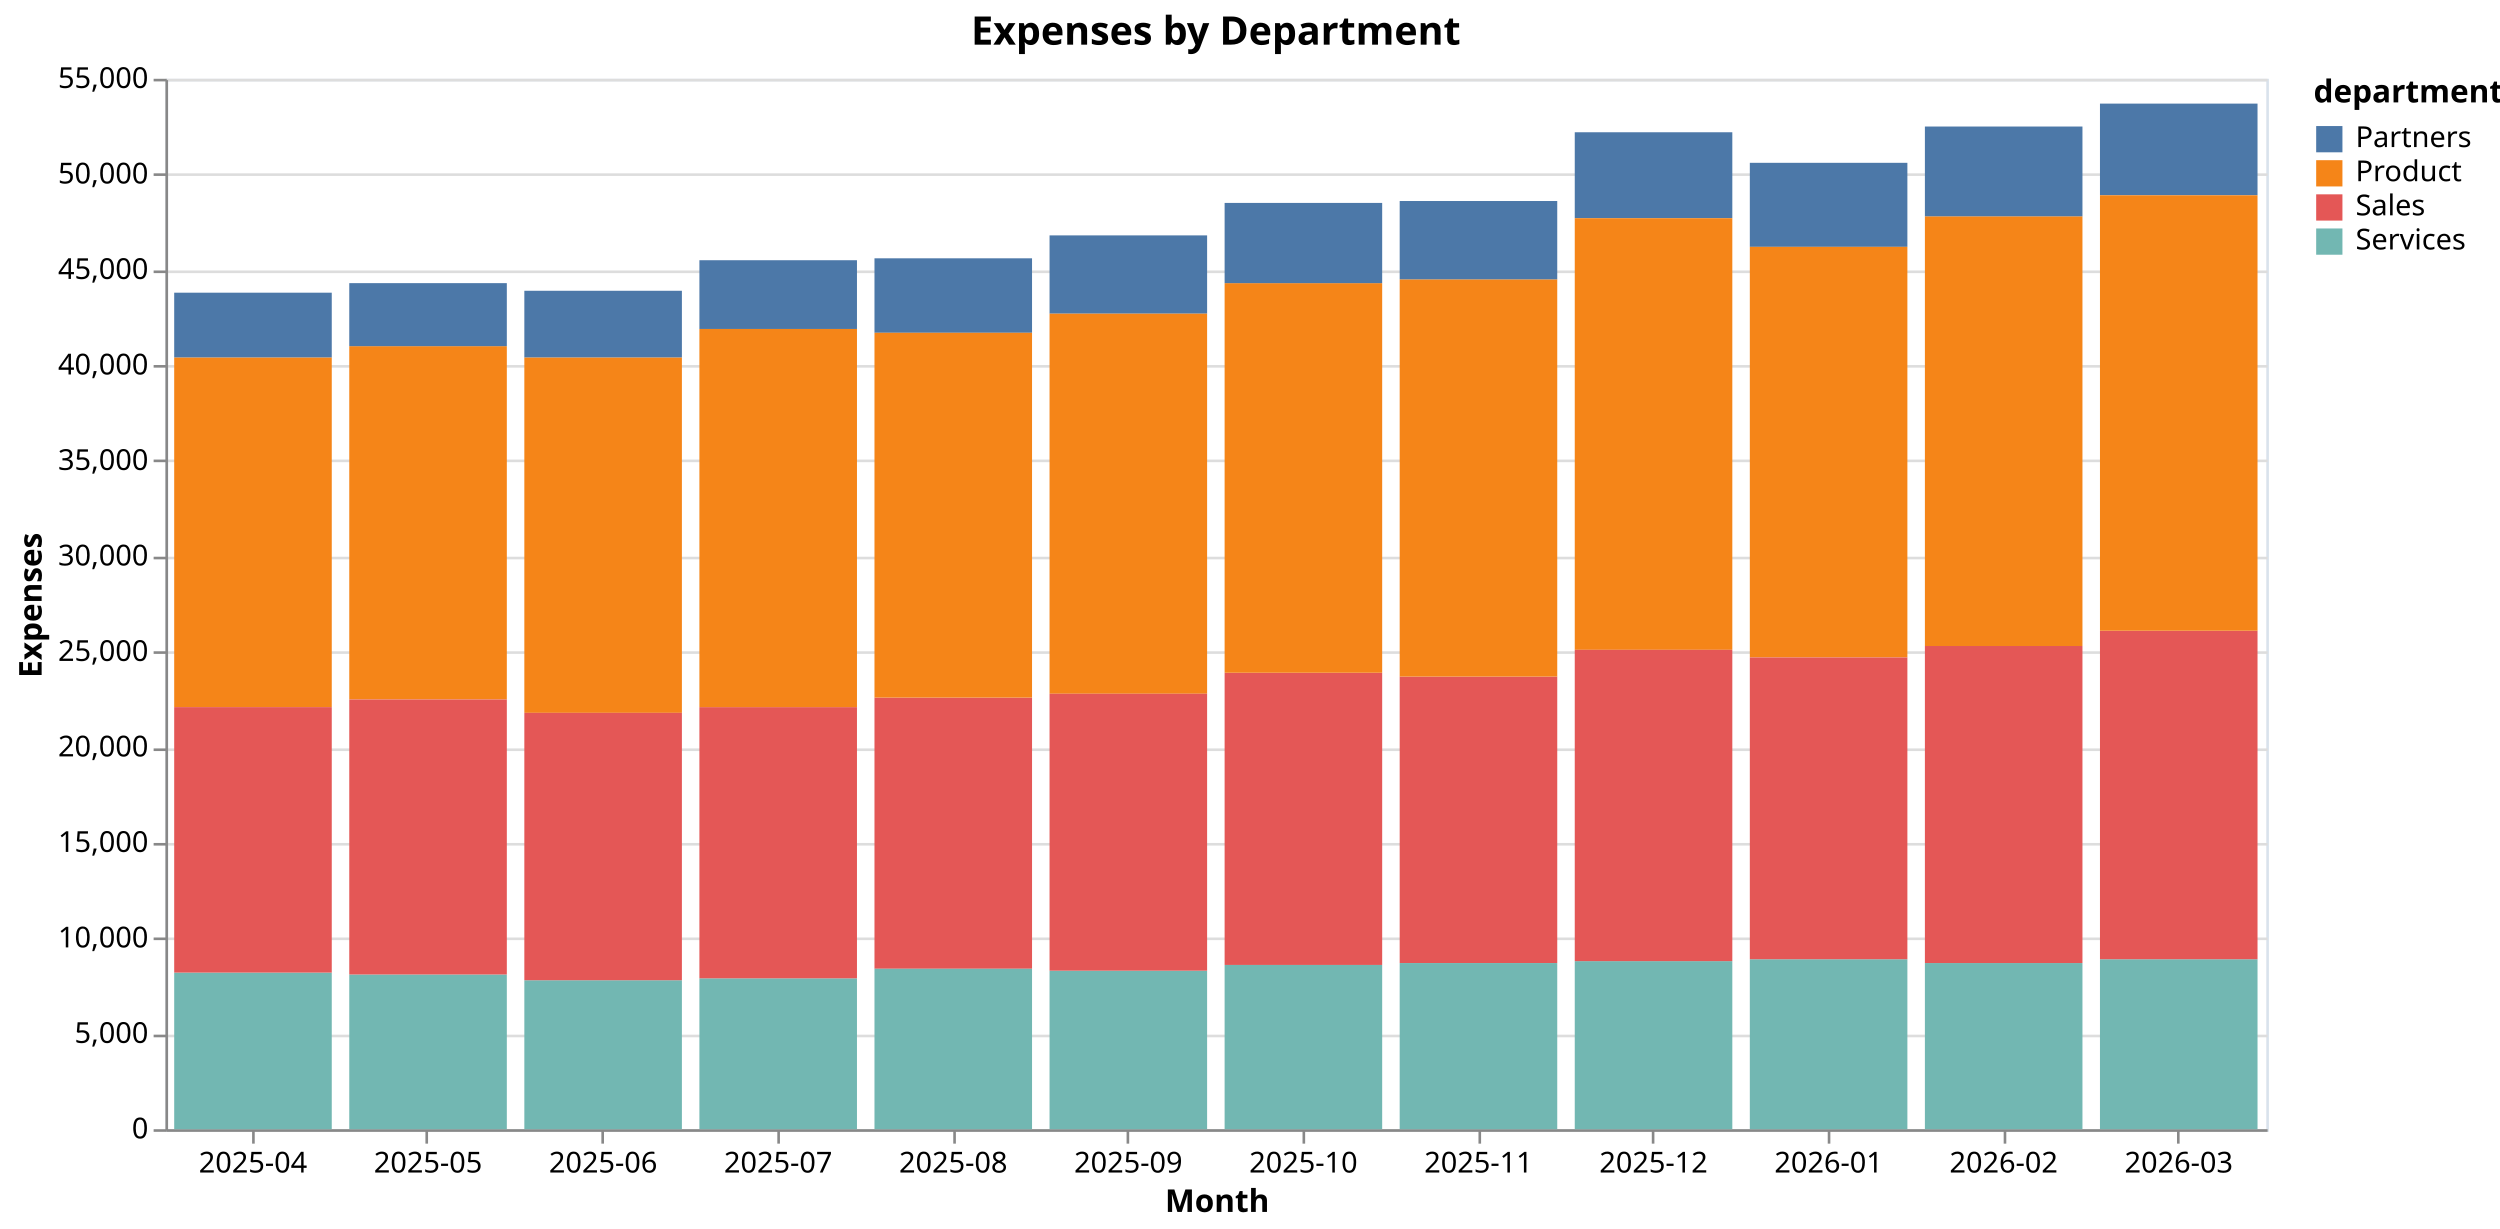
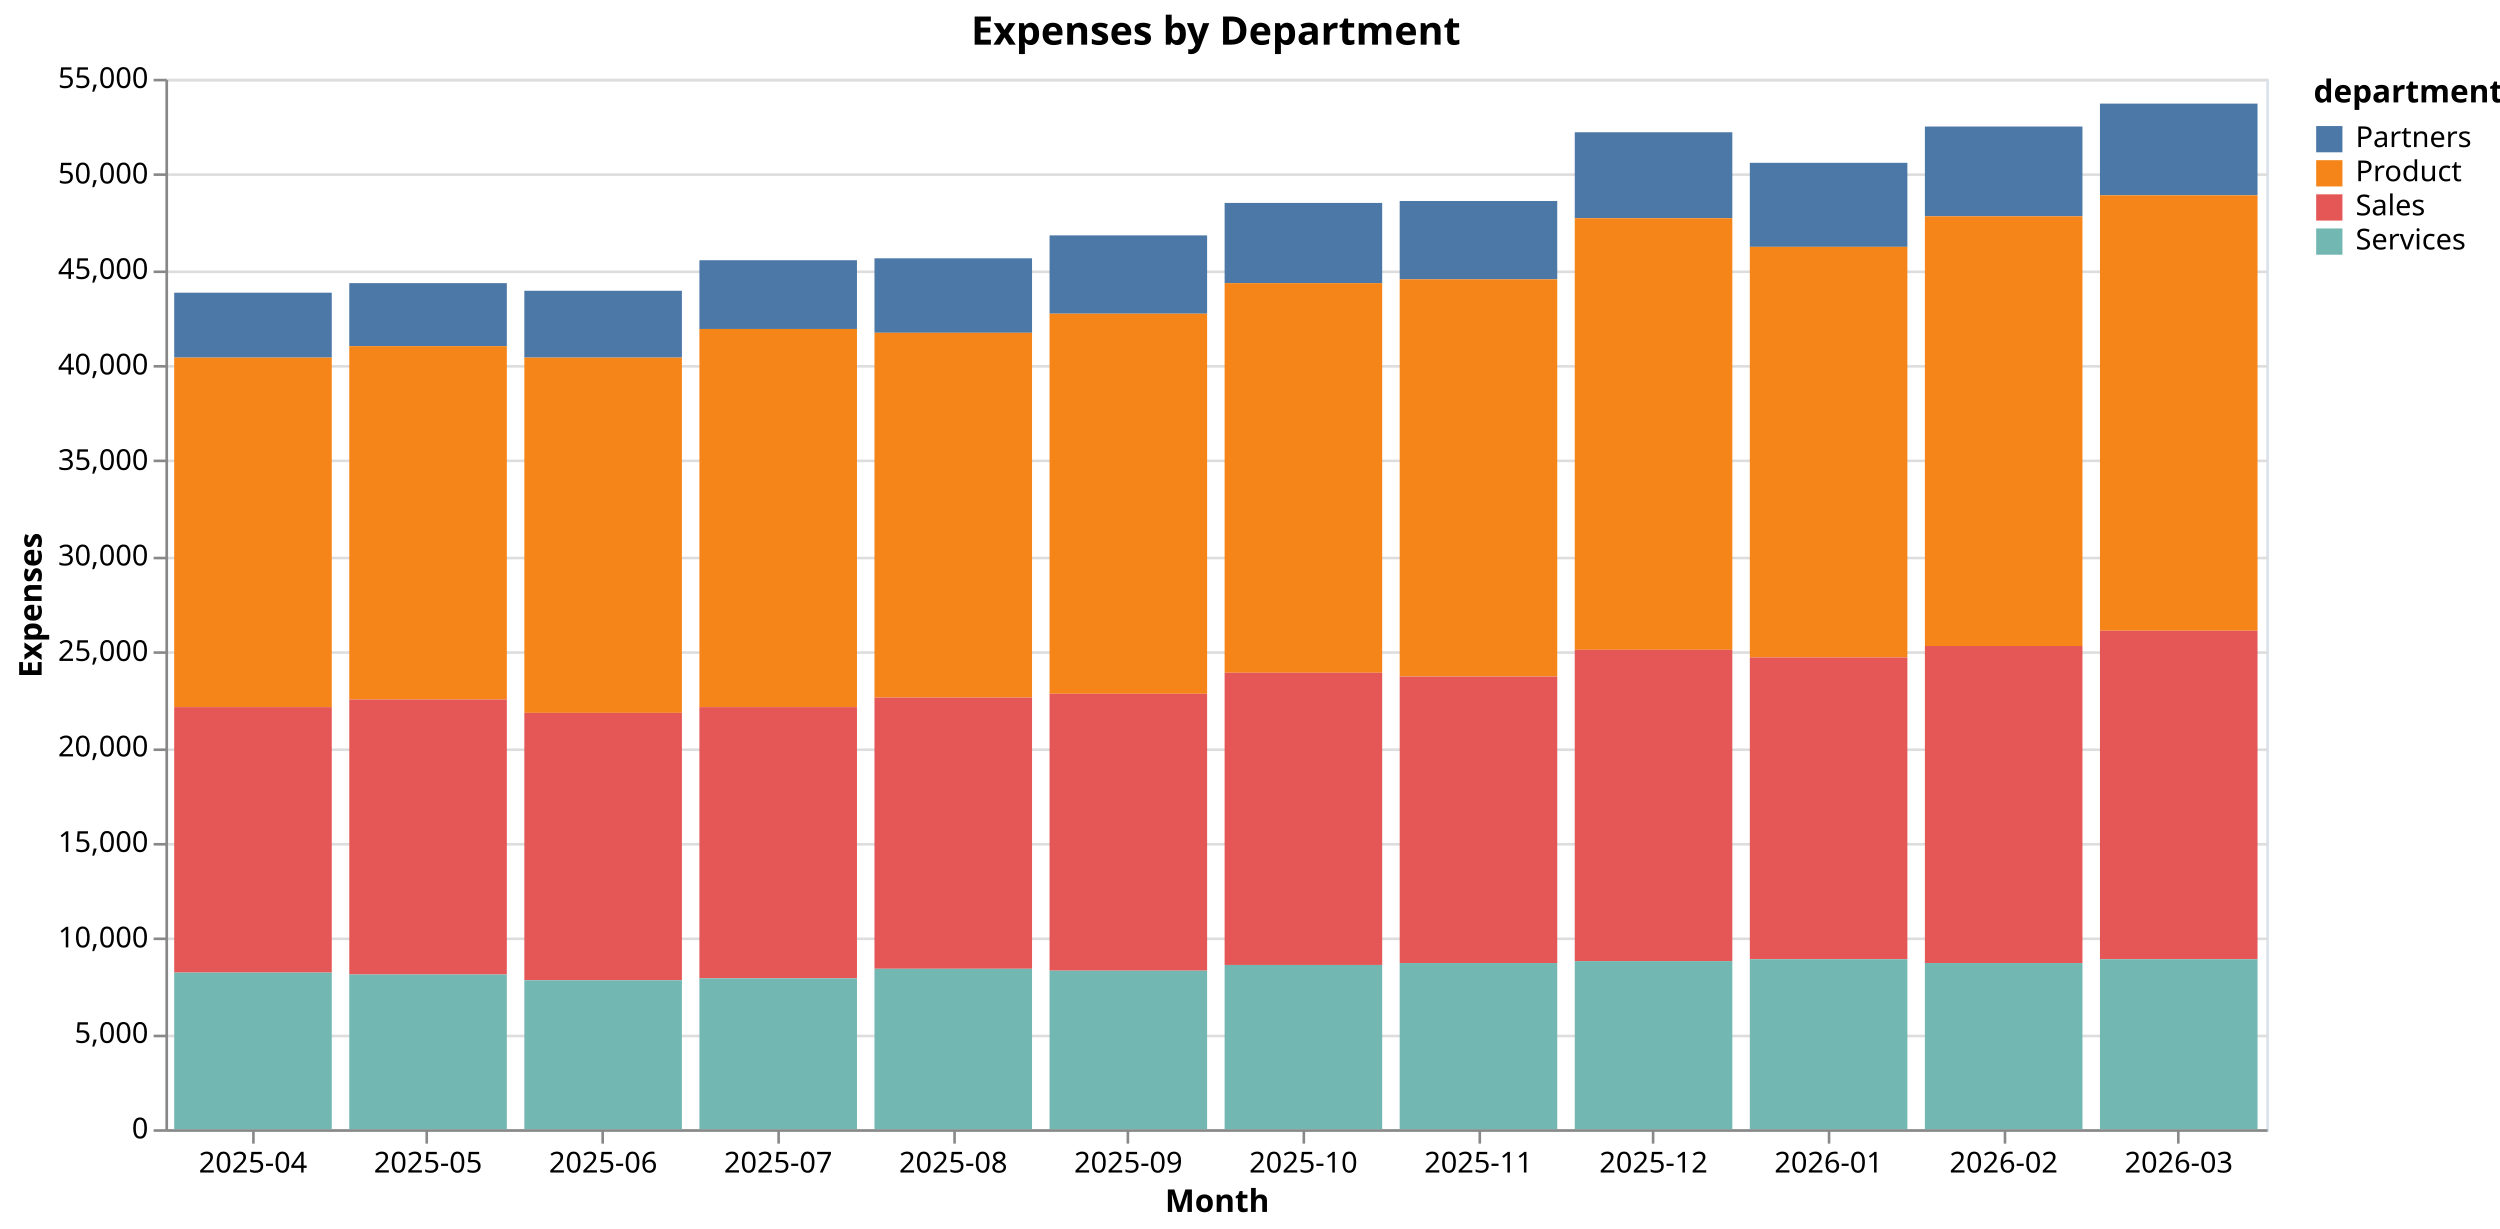
<svg xmlns="http://www.w3.org/2000/svg" version="1.1" class="marks" width="952" height="468" viewBox="0 0 952 468">
  <style>@font-face{font-family:'Hanken Grotesk';src:url('../assets/fonts/HankenGrotesk-Regular.ttf') format('truetype');font-weight:400;font-style:normal;}@font-face{font-family:'Hanken Grotesk';src:url('../assets/fonts/HankenGrotesk-Medium.ttf') format('truetype');font-weight:500;font-style:normal;}@font-face{font-family:'Hanken Grotesk';src:url('../assets/fonts/HankenGrotesk-SemiBold.ttf') format('truetype');font-weight:600;font-style:normal;}@font-face{font-family:'Hanken Grotesk';src:url('../assets/fonts/HankenGrotesk-Bold.ttf') format('truetype');font-weight:700;font-style:normal;}</style>
  <rect width="952" height="468" fill="white" />
  <g fill="none" stroke-miterlimit="10" transform="translate(63,30)">
    <g class="mark-group role-frame root" role="graphics-object" aria-roledescription="group mark container">
      <g transform="translate(0,0)">
        <path class="background" aria-hidden="true" d="M0.5,0.5h800v400h-800Z" stroke="#d9e2ec" />
        <g>
          <g class="mark-group role-axis" aria-hidden="true">
            <g transform="translate(0.5,0.5)">
              <path class="background" aria-hidden="true" d="M0,0h0v0h0Z" pointer-events="none" />
              <g>
                <g class="mark-rule role-axis-grid" pointer-events="none">
                  <line transform="translate(0,400)" x2="800" y2="0" stroke="#ddd" stroke-width="1" opacity="1" />
                  <line transform="translate(0,364)" x2="800" y2="0" stroke="#ddd" stroke-width="1" opacity="1" />
                  <line transform="translate(0,327)" x2="800" y2="0" stroke="#ddd" stroke-width="1" opacity="1" />
                  <line transform="translate(0,291)" x2="800" y2="0" stroke="#ddd" stroke-width="1" opacity="1" />
                  <line transform="translate(0,255)" x2="800" y2="0" stroke="#ddd" stroke-width="1" opacity="1" />
                  <line transform="translate(0,218)" x2="800" y2="0" stroke="#ddd" stroke-width="1" opacity="1" />
                  <line transform="translate(0,182)" x2="800" y2="0" stroke="#ddd" stroke-width="1" opacity="1" />
                  <line transform="translate(0,145)" x2="800" y2="0" stroke="#ddd" stroke-width="1" opacity="1" />
                  <line transform="translate(0,109)" x2="800" y2="0" stroke="#ddd" stroke-width="1" opacity="1" />
                  <line transform="translate(0,73)" x2="800" y2="0" stroke="#ddd" stroke-width="1" opacity="1" />
                  <line transform="translate(0,36)" x2="800" y2="0" stroke="#ddd" stroke-width="1" opacity="1" />
                  <line transform="translate(0,0)" x2="800" y2="0" stroke="#ddd" stroke-width="1" opacity="1" />
                </g>
              </g>
              <path class="foreground" aria-hidden="true" d="" pointer-events="none" display="none" />
            </g>
          </g>
          <g class="mark-group role-axis" role="graphics-symbol" aria-roledescription="axis" aria-label="X-axis titled 'Month' for a discrete scale with 12 values: 2025-04, 2025-05, 2025-06, 2025-07, 2025-08, ending with 2026-03">
            <g transform="translate(0.5,400.5)">
              <path class="background" aria-hidden="true" d="M0,0h0v0h0Z" pointer-events="none" />
              <g>
                <g class="mark-rule role-axis-tick" pointer-events="none">
                  <line transform="translate(33,0)" x2="0" y2="5" stroke="#888" stroke-width="1" opacity="1" />
                  <line transform="translate(99,0)" x2="0" y2="5" stroke="#888" stroke-width="1" opacity="1" />
                  <line transform="translate(166,0)" x2="0" y2="5" stroke="#888" stroke-width="1" opacity="1" />
                  <line transform="translate(233,0)" x2="0" y2="5" stroke="#888" stroke-width="1" opacity="1" />
                  <line transform="translate(300,0)" x2="0" y2="5" stroke="#888" stroke-width="1" opacity="1" />
                  <line transform="translate(366,0)" x2="0" y2="5" stroke="#888" stroke-width="1" opacity="1" />
                  <line transform="translate(433,0)" x2="0" y2="5" stroke="#888" stroke-width="1" opacity="1" />
                  <line transform="translate(500,0)" x2="0" y2="5" stroke="#888" stroke-width="1" opacity="1" />
                  <line transform="translate(566,0)" x2="0" y2="5" stroke="#888" stroke-width="1" opacity="1" />
                  <line transform="translate(633,0)" x2="0" y2="5" stroke="#888" stroke-width="1" opacity="1" />
                  <line transform="translate(700,0)" x2="0" y2="5" stroke="#888" stroke-width="1" opacity="1" />
                  <line transform="translate(766,0)" x2="0" y2="5" stroke="#888" stroke-width="1" opacity="1" />
                </g>
                <g class="mark-text role-axis-label" pointer-events="none">
                  <text text-anchor="middle" transform="translate(32.83333,16)" font-family="Hanken Grotesk" font-size="11px" fill="#000" opacity="1">2025-04</text>
                  <text text-anchor="middle" transform="translate(99.5,16)" font-family="Hanken Grotesk" font-size="11px" fill="#000" opacity="1">2025-05</text>
                  <text text-anchor="middle" transform="translate(166.1667,16)" font-family="Hanken Grotesk" font-size="11px" fill="#000" opacity="1">2025-06</text>
                  <text text-anchor="middle" transform="translate(232.8333,16)" font-family="Hanken Grotesk" font-size="11px" fill="#000" opacity="1">2025-07</text>
                  <text text-anchor="middle" transform="translate(299.5,16)" font-family="Hanken Grotesk" font-size="11px" fill="#000" opacity="1">2025-08</text>
                  <text text-anchor="middle" transform="translate(366.1667,16)" font-family="Hanken Grotesk" font-size="11px" fill="#000" opacity="1">2025-09</text>
                  <text text-anchor="middle" transform="translate(432.8333,16)" font-family="Hanken Grotesk" font-size="11px" fill="#000" opacity="1">2025-10</text>
                  <text text-anchor="middle" transform="translate(499.5,16)" font-family="Hanken Grotesk" font-size="11px" fill="#000" opacity="1">2025-11</text>
                  <text text-anchor="middle" transform="translate(566.1667,16)" font-family="Hanken Grotesk" font-size="11px" fill="#000" opacity="1">2025-12</text>
                  <text text-anchor="middle" transform="translate(632.8333,16)" font-family="Hanken Grotesk" font-size="11px" fill="#000" opacity="1">2026-01</text>
                  <text text-anchor="middle" transform="translate(699.5,16)" font-family="Hanken Grotesk" font-size="11px" fill="#000" opacity="1">2026-02</text>
                  <text text-anchor="middle" transform="translate(766.1667,16)" font-family="Hanken Grotesk" font-size="11px" fill="#000" opacity="1">2026-03</text>
                </g>
                <g class="mark-rule role-axis-domain" pointer-events="none">
                  <line transform="translate(0,0)" x2="800" y2="0" stroke="#888" stroke-width="1" opacity="1" />
                </g>
                <g class="mark-text role-axis-title" pointer-events="none">
                  <text text-anchor="middle" transform="translate(400,31)" font-family="Hanken Grotesk" font-size="12px" font-weight="600" fill="#000" opacity="1">Month</text>
                </g>
              </g>
              <path class="foreground" aria-hidden="true" d="" pointer-events="none" display="none" />
            </g>
          </g>
          <g class="mark-group role-axis" role="graphics-symbol" aria-roledescription="axis" aria-label="Y-axis titled 'Expenses' for a linear scale with values from 0 to 55,000">
            <g transform="translate(0.5,0.5)">
              <path class="background" aria-hidden="true" d="M0,0h0v0h0Z" pointer-events="none" />
              <g>
                <g class="mark-rule role-axis-tick" pointer-events="none">
                  <line transform="translate(0,400)" x2="-5" y2="0" stroke="#888" stroke-width="1" opacity="1" />
                  <line transform="translate(0,364)" x2="-5" y2="0" stroke="#888" stroke-width="1" opacity="1" />
                  <line transform="translate(0,327)" x2="-5" y2="0" stroke="#888" stroke-width="1" opacity="1" />
                  <line transform="translate(0,291)" x2="-5" y2="0" stroke="#888" stroke-width="1" opacity="1" />
                  <line transform="translate(0,255)" x2="-5" y2="0" stroke="#888" stroke-width="1" opacity="1" />
                  <line transform="translate(0,218)" x2="-5" y2="0" stroke="#888" stroke-width="1" opacity="1" />
                  <line transform="translate(0,182)" x2="-5" y2="0" stroke="#888" stroke-width="1" opacity="1" />
                  <line transform="translate(0,145)" x2="-5" y2="0" stroke="#888" stroke-width="1" opacity="1" />
                  <line transform="translate(0,109)" x2="-5" y2="0" stroke="#888" stroke-width="1" opacity="1" />
                  <line transform="translate(0,73)" x2="-5" y2="0" stroke="#888" stroke-width="1" opacity="1" />
                  <line transform="translate(0,36)" x2="-5" y2="0" stroke="#888" stroke-width="1" opacity="1" />
                  <line transform="translate(0,0)" x2="-5" y2="0" stroke="#888" stroke-width="1" opacity="1" />
                </g>
                <g class="mark-text role-axis-label" pointer-events="none">
                  <text text-anchor="end" transform="translate(-7,403)" font-family="Hanken Grotesk" font-size="11px" fill="#000" opacity="1">0</text>
                  <text text-anchor="end" transform="translate(-7,366.6364)" font-family="Hanken Grotesk" font-size="11px" fill="#000" opacity="1">5,000</text>
                  <text text-anchor="end" transform="translate(-7,330.2727)" font-family="Hanken Grotesk" font-size="11px" fill="#000" opacity="1">10,000</text>
                  <text text-anchor="end" transform="translate(-7,293.9091)" font-family="Hanken Grotesk" font-size="11px" fill="#000" opacity="1">15,000</text>
                  <text text-anchor="end" transform="translate(-7,257.5455)" font-family="Hanken Grotesk" font-size="11px" fill="#000" opacity="1">20,000</text>
                  <text text-anchor="end" transform="translate(-7,221.1818)" font-family="Hanken Grotesk" font-size="11px" fill="#000" opacity="1">25,000</text>
                  <text text-anchor="end" transform="translate(-7,184.8182)" font-family="Hanken Grotesk" font-size="11px" fill="#000" opacity="1">30,000</text>
                  <text text-anchor="end" transform="translate(-7,148.4545)" font-family="Hanken Grotesk" font-size="11px" fill="#000" opacity="1">35,000</text>
                  <text text-anchor="end" transform="translate(-7,112.0909)" font-family="Hanken Grotesk" font-size="11px" fill="#000" opacity="1">40,000</text>
                  <text text-anchor="end" transform="translate(-7,75.72727)" font-family="Hanken Grotesk" font-size="11px" fill="#000" opacity="1">45,000</text>
                  <text text-anchor="end" transform="translate(-7,39.36364)" font-family="Hanken Grotesk" font-size="11px" fill="#000" opacity="1">50,000</text>
                  <text text-anchor="end" transform="translate(-7,3)" font-family="Hanken Grotesk" font-size="11px" fill="#000" opacity="1">55,000</text>
                </g>
                <g class="mark-rule role-axis-domain" pointer-events="none">
                  <line transform="translate(0,400)" x2="0" y2="-400" stroke="#888" stroke-width="1" opacity="1" />
                </g>
                <g class="mark-text role-axis-title" pointer-events="none">
                  <text text-anchor="middle" transform="translate(-44.64453,200) rotate(-90) translate(0,-3)" font-family="Hanken Grotesk" font-size="12px" font-weight="600" fill="#000" opacity="1">Expenses</text>
                </g>
              </g>
              <path class="foreground" aria-hidden="true" d="" pointer-events="none" display="none" />
            </g>
          </g>
          <g class="mark-rect role-mark marks" role="graphics-object" aria-roledescription="rect mark container">
+             <path aria-label="Month: 2025-04; Expenses: 3400; department: Partners; month: 2025-04; expenses: 3400" role="graphics-symbol" aria-roledescription="bar" d="M3.333,81.455h60v24.727h-60Z" fill="#4c78a8" opacity="1" />
+             <path aria-label="Month: 2025-04; Expenses: 18300; department: Product; month: 2025-04; expenses: 18300" role="graphics-symbol" aria-roledescription="bar" d="M3.333,106.182h60v133.091h-60Z" fill="#f58518" opacity="1" />
+             <path aria-label="Month: 2025-04; Expenses: 13900; department: Sales; month: 2025-04; expenses: 13900" role="graphics-symbol" aria-roledescription="bar" d="M3.333,239.273h60v101.091h-60Z" fill="#e45756" opacity="1" />
+             <path aria-label="Month: 2025-04; Expenses: 8200; department: Services; month: 2025-04; expenses: 8200" role="graphics-symbol" aria-roledescription="bar" d="M3.333,340.364h60v59.636h-60Z" fill="#72b7b2" opacity="1" />
+             <path aria-label="Month: 2025-05; Expenses: 3300; department: Partners; month: 2025-05; expenses: 3300" role="graphics-symbol" aria-roledescription="bar" d="M70,77.818h60v24h-60Z" fill="#4c78a8" opacity="1" />
+             <path aria-label="Month: 2025-05; Expenses: 18500; department: Product; month: 2025-05; expenses: 18500" role="graphics-symbol" aria-roledescription="bar" d="M70,101.818h60v134.545h-60Z" fill="#f58518" opacity="1" />
+             <path aria-label="Month: 2025-05; Expenses: 14400; department: Sales; month: 2025-05; expenses: 14400" role="graphics-symbol" aria-roledescription="bar" d="M70,236.364h60v104.727h-60Z" fill="#e45756" opacity="1" />
+             <path aria-label="Month: 2025-05; Expenses: 8100; department: Services; month: 2025-05; expenses: 8100" role="graphics-symbol" aria-roledescription="bar" d="M70,341.091h60v58.909h-60Z" fill="#72b7b2" opacity="1" />
+             <path aria-label="Month: 2025-06; Expenses: 3500; department: Partners; month: 2025-06; expenses: 3500" role="graphics-symbol" aria-roledescription="bar" d="M136.667,80.727h60v25.455h-60Z" fill="#4c78a8" opacity="1" />
+             <path aria-label="Month: 2025-06; Expenses: 18600; department: Product; month: 2025-06; expenses: 18600" role="graphics-symbol" aria-roledescription="bar" d="M136.667,106.182h60v135.273h-60Z" fill="#f58518" opacity="1" />
+             <path aria-label="Month: 2025-06; Expenses: 14000; department: Sales; month: 2025-06; expenses: 14000" role="graphics-symbol" aria-roledescription="bar" d="M136.667,241.455h60v101.818h-60Z" fill="#e45756" opacity="1" />
+             <path aria-label="Month: 2025-06; Expenses: 7800; department: Services; month: 2025-06; expenses: 7800" role="graphics-symbol" aria-roledescription="bar" d="M136.667,343.273h60v56.727h-60Z" fill="#72b7b2" opacity="1" />
+             <path aria-label="Month: 2025-07; Expenses: 3600; department: Partners; month: 2025-07; expenses: 3600" role="graphics-symbol" aria-roledescription="bar" d="M203.333,69.091h60v26.182h-60Z" fill="#4c78a8" opacity="1" />
+             <path aria-label="Month: 2025-07; Expenses: 19800; department: Product; month: 2025-07; expenses: 19800" role="graphics-symbol" aria-roledescription="bar" d="M203.333,95.273h60v144h-60Z" fill="#f58518" opacity="1" />
+             <path aria-label="Month: 2025-07; Expenses: 14200; department: Sales; month: 2025-07; expenses: 14200" role="graphics-symbol" aria-roledescription="bar" d="M203.333,239.273h60v103.273h-60Z" fill="#e45756" opacity="1" />
            <path aria-label="Month: 2025-07; Expenses: 7900; department: Services; month: 2025-07; expenses: 7900" role="graphics-symbol" aria-roledescription="bar" d="M203.333,342.545h60v57.455h-60Z" fill="#72b7b2" opacity="1" />
-             <path aria-label="Month: 2025-07; Expenses: 3600; department: Partners; month: 2025-07; expenses: 3600" role="graphics-symbol" aria-roledescription="bar" d="M203.333,69.091h60v26.182h-60Z" fill="#4c78a8" opacity="1" />
+             <path aria-label="Month: 2025-08; Expenses: 3900; department: Partners; month: 2025-08; expenses: 3900" role="graphics-symbol" aria-roledescription="bar" d="M270,68.364h60v28.364h-60Z" fill="#4c78a8" opacity="1" />
+             <path aria-label="Month: 2025-08; Expenses: 19100; department: Product; month: 2025-08; expenses: 19100" role="graphics-symbol" aria-roledescription="bar" d="M270,96.727h60v138.909h-60Z" fill="#f58518" opacity="1" />
            <path aria-label="Month: 2025-08; Expenses: 14200; department: Sales; month: 2025-08; expenses: 14200" role="graphics-symbol" aria-roledescription="bar" d="M270,235.636h60v103.273h-60Z" fill="#e45756" opacity="1" />
-             <path aria-label="Month: 2025-05; Expenses: 18500; department: Product; month: 2025-05; expenses: 18500" role="graphics-symbol" aria-roledescription="bar" d="M70,101.818h60v134.545h-60Z" fill="#f58518" opacity="1" />
+             <path aria-label="Month: 2025-08; Expenses: 8400; department: Services; month: 2025-08; expenses: 8400" role="graphics-symbol" aria-roledescription="bar" d="M270,338.909h60v61.091h-60Z" fill="#72b7b2" opacity="1" />
+             <path aria-label="Month: 2025-09; Expenses: 4100; department: Partners; month: 2025-09; expenses: 4100" role="graphics-symbol" aria-roledescription="bar" d="M336.667,59.636h60v29.818h-60Z" fill="#4c78a8" opacity="1" />
+             <path aria-label="Month: 2025-09; Expenses: 19900; department: Product; month: 2025-09; expenses: 19900" role="graphics-symbol" aria-roledescription="bar" d="M336.667,89.455h60v144.727h-60Z" fill="#f58518" opacity="1" />
+             <path aria-label="Month: 2025-09; Expenses: 14500; department: Sales; month: 2025-09; expenses: 14500" role="graphics-symbol" aria-roledescription="bar" d="M336.667,234.182h60v105.455h-60Z" fill="#e45756" opacity="1" />
+             <path aria-label="Month: 2025-09; Expenses: 8300; department: Services; month: 2025-09; expenses: 8300" role="graphics-symbol" aria-roledescription="bar" d="M336.667,339.636h60v60.364h-60Z" fill="#72b7b2" opacity="1" />
+             <path aria-label="Month: 2025-10; Expenses: 4200; department: Partners; month: 2025-10; expenses: 4200" role="graphics-symbol" aria-roledescription="bar" d="M403.333,47.273h60v30.545h-60Z" fill="#4c78a8" opacity="1" />
+             <path aria-label="Month: 2025-10; Expenses: 20400; department: Product; month: 2025-10; expenses: 20400" role="graphics-symbol" aria-roledescription="bar" d="M403.333,77.818h60v148.364h-60Z" fill="#f58518" opacity="1" />
+             <path aria-label="Month: 2025-10; Expenses: 15300; department: Sales; month: 2025-10; expenses: 15300" role="graphics-symbol" aria-roledescription="bar" d="M403.333,226.182h60v111.273h-60Z" fill="#e45756" opacity="1" />
+             <path aria-label="Month: 2025-10; Expenses: 8600; department: Services; month: 2025-10; expenses: 8600" role="graphics-symbol" aria-roledescription="bar" d="M403.333,337.455h60v62.545h-60Z" fill="#72b7b2" opacity="1" />
+             <path aria-label="Month: 2025-11; Expenses: 4100; department: Partners; month: 2025-11; expenses: 4100" role="graphics-symbol" aria-roledescription="bar" d="M470,46.545h60v29.818h-60Z" fill="#4c78a8" opacity="1" />
+             <path aria-label="Month: 2025-11; Expenses: 20800; department: Product; month: 2025-11; expenses: 20800" role="graphics-symbol" aria-roledescription="bar" d="M470,76.364h60v151.273h-60Z" fill="#f58518" opacity="1" />
+             <path aria-label="Month: 2025-11; Expenses: 15000; department: Sales; month: 2025-11; expenses: 15000" role="graphics-symbol" aria-roledescription="bar" d="M470,227.636h60v109.091h-60Z" fill="#e45756" opacity="1" />
+             <path aria-label="Month: 2025-11; Expenses: 8700; department: Services; month: 2025-11; expenses: 8700" role="graphics-symbol" aria-roledescription="bar" d="M470,336.727h60v63.273h-60Z" fill="#72b7b2" opacity="1" />
+             <path aria-label="Month: 2025-12; Expenses: 4500; department: Partners; month: 2025-12; expenses: 4500" role="graphics-symbol" aria-roledescription="bar" d="M536.667,20.364h60v32.727h-60Z" fill="#4c78a8" opacity="1" />
+             <path aria-label="Month: 2025-12; Expenses: 22600; department: Product; month: 2025-12; expenses: 22600" role="graphics-symbol" aria-roledescription="bar" d="M536.667,53.091h60v164.364h-60Z" fill="#f58518" opacity="1" />
+             <path aria-label="Month: 2025-12; Expenses: 16300; department: Sales; month: 2025-12; expenses: 16300" role="graphics-symbol" aria-roledescription="bar" d="M536.667,217.455h60v118.545h-60Z" fill="#e45756" opacity="1" />
+             <path aria-label="Month: 2025-12; Expenses: 8800; department: Services; month: 2025-12; expenses: 8800" role="graphics-symbol" aria-roledescription="bar" d="M536.667,336h60v64h-60Z" fill="#72b7b2" opacity="1" />
+             <path aria-label="Month: 2026-01; Expenses: 4400; department: Partners; month: 2026-01; expenses: 4400" role="graphics-symbol" aria-roledescription="bar" d="M603.333,32h60v32h-60Z" fill="#4c78a8" opacity="1" />
+             <path aria-label="Month: 2026-01; Expenses: 21500; department: Product; month: 2026-01; expenses: 21500" role="graphics-symbol" aria-roledescription="bar" d="M603.333,64h60v156.364h-60Z" fill="#f58518" opacity="1" />
+             <path aria-label="Month: 2026-01; Expenses: 15800; department: Sales; month: 2026-01; expenses: 15800" role="graphics-symbol" aria-roledescription="bar" d="M603.333,220.364h60v114.909h-60Z" fill="#e45756" opacity="1" />
+             <path aria-label="Month: 2026-01; Expenses: 8900; department: Services; month: 2026-01; expenses: 8900" role="graphics-symbol" aria-roledescription="bar" d="M603.333,335.273h60v64.727h-60Z" fill="#72b7b2" opacity="1" />
+             <path aria-label="Month: 2026-02; Expenses: 4700; department: Partners; month: 2026-02; expenses: 4700" role="graphics-symbol" aria-roledescription="bar" d="M670,18.182h60v34.182h-60Z" fill="#4c78a8" opacity="1" />
            <path aria-label="Month: 2026-02; Expenses: 22500; department: Product; month: 2026-02; expenses: 22500" role="graphics-symbol" aria-roledescription="bar" d="M670,52.364h60v163.636h-60Z" fill="#f58518" opacity="1" />
+             <path aria-label="Month: 2026-02; Expenses: 16600; department: Sales; month: 2026-02; expenses: 16600" role="graphics-symbol" aria-roledescription="bar" d="M670,216h60v120.727h-60Z" fill="#e45756" opacity="1" />
+             <path aria-label="Month: 2026-02; Expenses: 8700; department: Services; month: 2026-02; expenses: 8700" role="graphics-symbol" aria-roledescription="bar" d="M670,336.727h60v63.273h-60Z" fill="#72b7b2" opacity="1" />
+             <path aria-label="Month: 2026-03; Expenses: 4800; department: Partners; month: 2026-03; expenses: 4800" role="graphics-symbol" aria-roledescription="bar" d="M736.667,9.455h60v34.909h-60Z" fill="#4c78a8" opacity="1" />
+             <path aria-label="Month: 2026-03; Expenses: 22800; department: Product; month: 2026-03; expenses: 22800" role="graphics-symbol" aria-roledescription="bar" d="M736.667,44.364h60v165.818h-60Z" fill="#f58518" opacity="1" />
+             <path aria-label="Month: 2026-03; Expenses: 17200; department: Sales; month: 2026-03; expenses: 17200" role="graphics-symbol" aria-roledescription="bar" d="M736.667,210.182h60v125.091h-60Z" fill="#e45756" opacity="1" />
            <path aria-label="Month: 2026-03; Expenses: 8900; department: Services; month: 2026-03; expenses: 8900" role="graphics-symbol" aria-roledescription="bar" d="M736.667,335.273h60v64.727h-60Z" fill="#72b7b2" opacity="1" />
-             <path aria-label="Month: 2026-03; Expenses: 4800; department: Partners; month: 2026-03; expenses: 4800" role="graphics-symbol" aria-roledescription="bar" d="M736.667,9.455h60v34.909h-60Z" fill="#4c78a8" opacity="1" />
-             <path aria-label="Month: 2025-07; Expenses: 14200; department: Sales; month: 2025-07; expenses: 14200" role="graphics-symbol" aria-roledescription="bar" d="M203.333,239.273h60v103.273h-60Z" fill="#e45756" opacity="1" />
-             <path aria-label="Month: 2025-08; Expenses: 8400; department: Services; month: 2025-08; expenses: 8400" role="graphics-symbol" aria-roledescription="bar" d="M270,338.909h60v61.091h-60Z" fill="#72b7b2" opacity="1" />
-             <path aria-label="Month: 2025-08; Expenses: 3900; department: Partners; month: 2025-08; expenses: 3900" role="graphics-symbol" aria-roledescription="bar" d="M270,68.364h60v28.364h-60Z" fill="#4c78a8" opacity="1" />
-             <path aria-label="Month: 2026-03; Expenses: 17200; department: Sales; month: 2026-03; expenses: 17200" role="graphics-symbol" aria-roledescription="bar" d="M736.667,210.182h60v125.091h-60Z" fill="#e45756" opacity="1" />
-             <path aria-label="Month: 2025-07; Expenses: 19800; department: Product; month: 2025-07; expenses: 19800" role="graphics-symbol" aria-roledescription="bar" d="M203.333,95.273h60v144h-60Z" fill="#f58518" opacity="1" />
-             <path aria-label="Month: 2025-06; Expenses: 7800; department: Services; month: 2025-06; expenses: 7800" role="graphics-symbol" aria-roledescription="bar" d="M136.667,343.273h60v56.727h-60Z" fill="#72b7b2" opacity="1" />
-             <path aria-label="Month: 2025-06; Expenses: 3500; department: Partners; month: 2025-06; expenses: 3500" role="graphics-symbol" aria-roledescription="bar" d="M136.667,80.727h60v25.455h-60Z" fill="#4c78a8" opacity="1" />
-             <path aria-label="Month: 2025-09; Expenses: 8300; department: Services; month: 2025-09; expenses: 8300" role="graphics-symbol" aria-roledescription="bar" d="M336.667,339.636h60v60.364h-60Z" fill="#72b7b2" opacity="1" />
-             <path aria-label="Month: 2025-09; Expenses: 4100; department: Partners; month: 2025-09; expenses: 4100" role="graphics-symbol" aria-roledescription="bar" d="M336.667,59.636h60v29.818h-60Z" fill="#4c78a8" opacity="1" />
-             <path aria-label="Month: 2025-10; Expenses: 15300; department: Sales; month: 2025-10; expenses: 15300" role="graphics-symbol" aria-roledescription="bar" d="M403.333,226.182h60v111.273h-60Z" fill="#e45756" opacity="1" />
-             <path aria-label="Month: 2025-06; Expenses: 18600; department: Product; month: 2025-06; expenses: 18600" role="graphics-symbol" aria-roledescription="bar" d="M136.667,106.182h60v135.273h-60Z" fill="#f58518" opacity="1" />
-             <path aria-label="Month: 2025-09; Expenses: 19900; department: Product; month: 2025-09; expenses: 19900" role="graphics-symbol" aria-roledescription="bar" d="M336.667,89.455h60v144.727h-60Z" fill="#f58518" opacity="1" />
-             <path aria-label="Month: 2025-05; Expenses: 8100; department: Services; month: 2025-05; expenses: 8100" role="graphics-symbol" aria-roledescription="bar" d="M70,341.091h60v58.909h-60Z" fill="#72b7b2" opacity="1" />
-             <path aria-label="Month: 2025-05; Expenses: 3300; department: Partners; month: 2025-05; expenses: 3300" role="graphics-symbol" aria-roledescription="bar" d="M70,77.818h60v24h-60Z" fill="#4c78a8" opacity="1" />
-             <path aria-label="Month: 2026-02; Expenses: 8700; department: Services; month: 2026-02; expenses: 8700" role="graphics-symbol" aria-roledescription="bar" d="M670,336.727h60v63.273h-60Z" fill="#72b7b2" opacity="1" />
-             <path aria-label="Month: 2026-02; Expenses: 4700; department: Partners; month: 2026-02; expenses: 4700" role="graphics-symbol" aria-roledescription="bar" d="M670,18.182h60v34.182h-60Z" fill="#4c78a8" opacity="1" />
-             <path aria-label="Month: 2026-03; Expenses: 22800; department: Product; month: 2026-03; expenses: 22800" role="graphics-symbol" aria-roledescription="bar" d="M736.667,44.364h60v165.818h-60Z" fill="#f58518" opacity="1" />
-             <path aria-label="Month: 2025-10; Expenses: 20400; department: Product; month: 2025-10; expenses: 20400" role="graphics-symbol" aria-roledescription="bar" d="M403.333,77.818h60v148.364h-60Z" fill="#f58518" opacity="1" />
-             <path aria-label="Month: 2025-06; Expenses: 14000; department: Sales; month: 2025-06; expenses: 14000" role="graphics-symbol" aria-roledescription="bar" d="M136.667,241.455h60v101.818h-60Z" fill="#e45756" opacity="1" />
-             <path aria-label="Month: 2025-09; Expenses: 14500; department: Sales; month: 2025-09; expenses: 14500" role="graphics-symbol" aria-roledescription="bar" d="M336.667,234.182h60v105.455h-60Z" fill="#e45756" opacity="1" />
-             <path aria-label="Month: 2025-10; Expenses: 8600; department: Services; month: 2025-10; expenses: 8600" role="graphics-symbol" aria-roledescription="bar" d="M403.333,337.455h60v62.545h-60Z" fill="#72b7b2" opacity="1" />
-             <path aria-label="Month: 2025-10; Expenses: 4200; department: Partners; month: 2025-10; expenses: 4200" role="graphics-symbol" aria-roledescription="bar" d="M403.333,47.273h60v30.545h-60Z" fill="#4c78a8" opacity="1" />
-             <path aria-label="Month: 2025-04; Expenses: 8200; department: Services; month: 2025-04; expenses: 8200" role="graphics-symbol" aria-roledescription="bar" d="M3.333,340.364h60v59.636h-60Z" fill="#72b7b2" opacity="1" />
-             <path aria-label="Month: 2025-04; Expenses: 3400; department: Partners; month: 2025-04; expenses: 3400" role="graphics-symbol" aria-roledescription="bar" d="M3.333,81.455h60v24.727h-60Z" fill="#4c78a8" opacity="1" />
-             <path aria-label="Month: 2025-12; Expenses: 8800; department: Services; month: 2025-12; expenses: 8800" role="graphics-symbol" aria-roledescription="bar" d="M536.667,336h60v64h-60Z" fill="#72b7b2" opacity="1" />
-             <path aria-label="Month: 2025-12; Expenses: 4500; department: Partners; month: 2025-12; expenses: 4500" role="graphics-symbol" aria-roledescription="bar" d="M536.667,20.364h60v32.727h-60Z" fill="#4c78a8" opacity="1" />
-             <path aria-label="Month: 2026-01; Expenses: 8900; department: Services; month: 2026-01; expenses: 8900" role="graphics-symbol" aria-roledescription="bar" d="M603.333,335.273h60v64.727h-60Z" fill="#72b7b2" opacity="1" />
-             <path aria-label="Month: 2026-01; Expenses: 4400; department: Partners; month: 2026-01; expenses: 4400" role="graphics-symbol" aria-roledescription="bar" d="M603.333,32h60v32h-60Z" fill="#4c78a8" opacity="1" />
-             <path aria-label="Month: 2025-04; Expenses: 18300; department: Product; month: 2025-04; expenses: 18300" role="graphics-symbol" aria-roledescription="bar" d="M3.333,106.182h60v133.091h-60Z" fill="#f58518" opacity="1" />
-             <path aria-label="Month: 2025-11; Expenses: 15000; department: Sales; month: 2025-11; expenses: 15000" role="graphics-symbol" aria-roledescription="bar" d="M470,227.636h60v109.091h-60Z" fill="#e45756" opacity="1" />
-             <path aria-label="Month: 2025-12; Expenses: 22600; department: Product; month: 2025-12; expenses: 22600" role="graphics-symbol" aria-roledescription="bar" d="M536.667,53.091h60v164.364h-60Z" fill="#f58518" opacity="1" />
-             <path aria-label="Month: 2026-01; Expenses: 21500; department: Product; month: 2026-01; expenses: 21500" role="graphics-symbol" aria-roledescription="bar" d="M603.333,64h60v156.364h-60Z" fill="#f58518" opacity="1" />
-             <path aria-label="Month: 2025-04; Expenses: 13900; department: Sales; month: 2025-04; expenses: 13900" role="graphics-symbol" aria-roledescription="bar" d="M3.333,239.273h60v101.091h-60Z" fill="#e45756" opacity="1" />
-             <path aria-label="Month: 2025-11; Expenses: 20800; department: Product; month: 2025-11; expenses: 20800" role="graphics-symbol" aria-roledescription="bar" d="M470,76.364h60v151.273h-60Z" fill="#f58518" opacity="1" />
-             <path aria-label="Month: 2025-12; Expenses: 16300; department: Sales; month: 2025-12; expenses: 16300" role="graphics-symbol" aria-roledescription="bar" d="M536.667,217.455h60v118.545h-60Z" fill="#e45756" opacity="1" />
-             <path aria-label="Month: 2026-01; Expenses: 15800; department: Sales; month: 2026-01; expenses: 15800" role="graphics-symbol" aria-roledescription="bar" d="M603.333,220.364h60v114.909h-60Z" fill="#e45756" opacity="1" />
-             <path aria-label="Month: 2025-11; Expenses: 8700; department: Services; month: 2025-11; expenses: 8700" role="graphics-symbol" aria-roledescription="bar" d="M470,336.727h60v63.273h-60Z" fill="#72b7b2" opacity="1" />
-             <path aria-label="Month: 2025-11; Expenses: 4100; department: Partners; month: 2025-11; expenses: 4100" role="graphics-symbol" aria-roledescription="bar" d="M470,46.545h60v29.818h-60Z" fill="#4c78a8" opacity="1" />
-             <path aria-label="Month: 2025-05; Expenses: 14400; department: Sales; month: 2025-05; expenses: 14400" role="graphics-symbol" aria-roledescription="bar" d="M70,236.364h60v104.727h-60Z" fill="#e45756" opacity="1" />
-             <path aria-label="Month: 2026-02; Expenses: 16600; department: Sales; month: 2026-02; expenses: 16600" role="graphics-symbol" aria-roledescription="bar" d="M670,216h60v120.727h-60Z" fill="#e45756" opacity="1" />
-             <path aria-label="Month: 2025-08; Expenses: 19100; department: Product; month: 2025-08; expenses: 19100" role="graphics-symbol" aria-roledescription="bar" d="M270,96.727h60v138.909h-60Z" fill="#f58518" opacity="1" />
          </g>
          <g class="mark-group role-legend" role="graphics-symbol" aria-roledescription="legend" aria-label="Symbol legend titled 'department' for fill color with 4 values: Partners, Product, Sales, Services">
            <g transform="translate(818,0)">
              <path class="background" aria-hidden="true" d="M0,0h66v67h-66Z" pointer-events="none" />
              <g>
                <g class="mark-group role-legend-entry">
                  <g transform="translate(0,17)">
                    <path class="background" aria-hidden="true" d="M0,0h0v0h0Z" pointer-events="none" />
                    <g>
                      <g class="mark-group role-scope department_legend_entries" role="graphics-object" aria-roledescription="group mark container">
                        <g transform="translate(0,0)">
                          <path class="background" aria-hidden="true" d="M0,0h58.179v11h-58.179Z" opacity="1" />
                          <g>
                            <g class="mark-symbol role-legend-symbol department_legend_symbols">
                              <path transform="translate(6,6)" d="M-5,-5h10v10h-10Z" fill="#4c78a8" stroke-width="1.5" opacity="1" />
                            </g>
                            <g class="mark-text role-legend-label department_legend_labels">
                              <text text-anchor="start" transform="translate(16,9)" font-family="Hanken Grotesk" font-size="11px" fill="#000" opacity="1">Partners</text>
                            </g>
                          </g>
                          <path class="foreground" aria-hidden="true" d="" display="none" />
                        </g>
                        <g transform="translate(0,13)">
                          <path class="background" aria-hidden="true" d="M0,0h58.179v11h-58.179Z" opacity="1" />
                          <g>
                            <g class="mark-symbol role-legend-symbol department_legend_symbols">
                              <path transform="translate(6,6)" d="M-5,-5h10v10h-10Z" fill="#f58518" stroke-width="1.5" opacity="1" />
                            </g>
                            <g class="mark-text role-legend-label department_legend_labels">
                              <text text-anchor="start" transform="translate(16,9)" font-family="Hanken Grotesk" font-size="11px" fill="#000" opacity="1">Product</text>
                            </g>
                          </g>
                          <path class="foreground" aria-hidden="true" d="" display="none" />
                        </g>
                        <g transform="translate(0,26)">
                          <path class="background" aria-hidden="true" d="M0,0h58.179v11h-58.179Z" opacity="1" />
                          <g>
                            <g class="mark-symbol role-legend-symbol department_legend_symbols">
                              <path transform="translate(6,6)" d="M-5,-5h10v10h-10Z" fill="#e45756" stroke-width="1.5" opacity="1" />
                            </g>
                            <g class="mark-text role-legend-label department_legend_labels">
                              <text text-anchor="start" transform="translate(16,9)" font-family="Hanken Grotesk" font-size="11px" fill="#000" opacity="1">Sales</text>
                            </g>
                          </g>
                          <path class="foreground" aria-hidden="true" d="" display="none" />
                        </g>
                        <g transform="translate(0,39)">
                          <path class="background" aria-hidden="true" d="M0,0h58.179v11h-58.179Z" opacity="1" />
                          <g>
                            <g class="mark-symbol role-legend-symbol department_legend_symbols">
                              <path transform="translate(6,6)" d="M-5,-5h10v10h-10Z" fill="#72b7b2" stroke-width="1.5" opacity="1" />
                            </g>
                            <g class="mark-text role-legend-label department_legend_labels">
                              <text text-anchor="start" transform="translate(16,9)" font-family="Hanken Grotesk" font-size="11px" fill="#000" opacity="1">Services</text>
                            </g>
                          </g>
                          <path class="foreground" aria-hidden="true" d="" display="none" />
                        </g>
                      </g>
                    </g>
                    <path class="foreground" aria-hidden="true" d="" pointer-events="none" display="none" />
                  </g>
                </g>
                <g class="mark-text role-legend-title" pointer-events="none">
                  <text text-anchor="start" transform="translate(0,9)" font-family="Hanken Grotesk" font-size="12px" font-weight="600" fill="#000" opacity="1">department</text>
                </g>
              </g>
              <path class="foreground" aria-hidden="true" d="" pointer-events="none" display="none" />
            </g>
          </g>
          <g class="mark-group role-title">
            <g transform="translate(400,-25)">
              <path class="background" aria-hidden="true" d="M0,0h0v0h0Z" pointer-events="none" />
              <g>
                <g class="mark-text role-title-text" role="graphics-symbol" aria-roledescription="title" aria-label="Title text 'Expenses by Department'" pointer-events="none">
                  <text text-anchor="middle" transform="translate(0,12)" font-family="Hanken Grotesk" font-size="15px" font-weight="600" fill="#000" opacity="1">Expenses by Department</text>
                </g>
              </g>
              <path class="foreground" aria-hidden="true" d="" pointer-events="none" display="none" />
            </g>
          </g>
        </g>
        <path class="foreground" aria-hidden="true" d="" display="none" />
      </g>
    </g>
  </g>
</svg>
